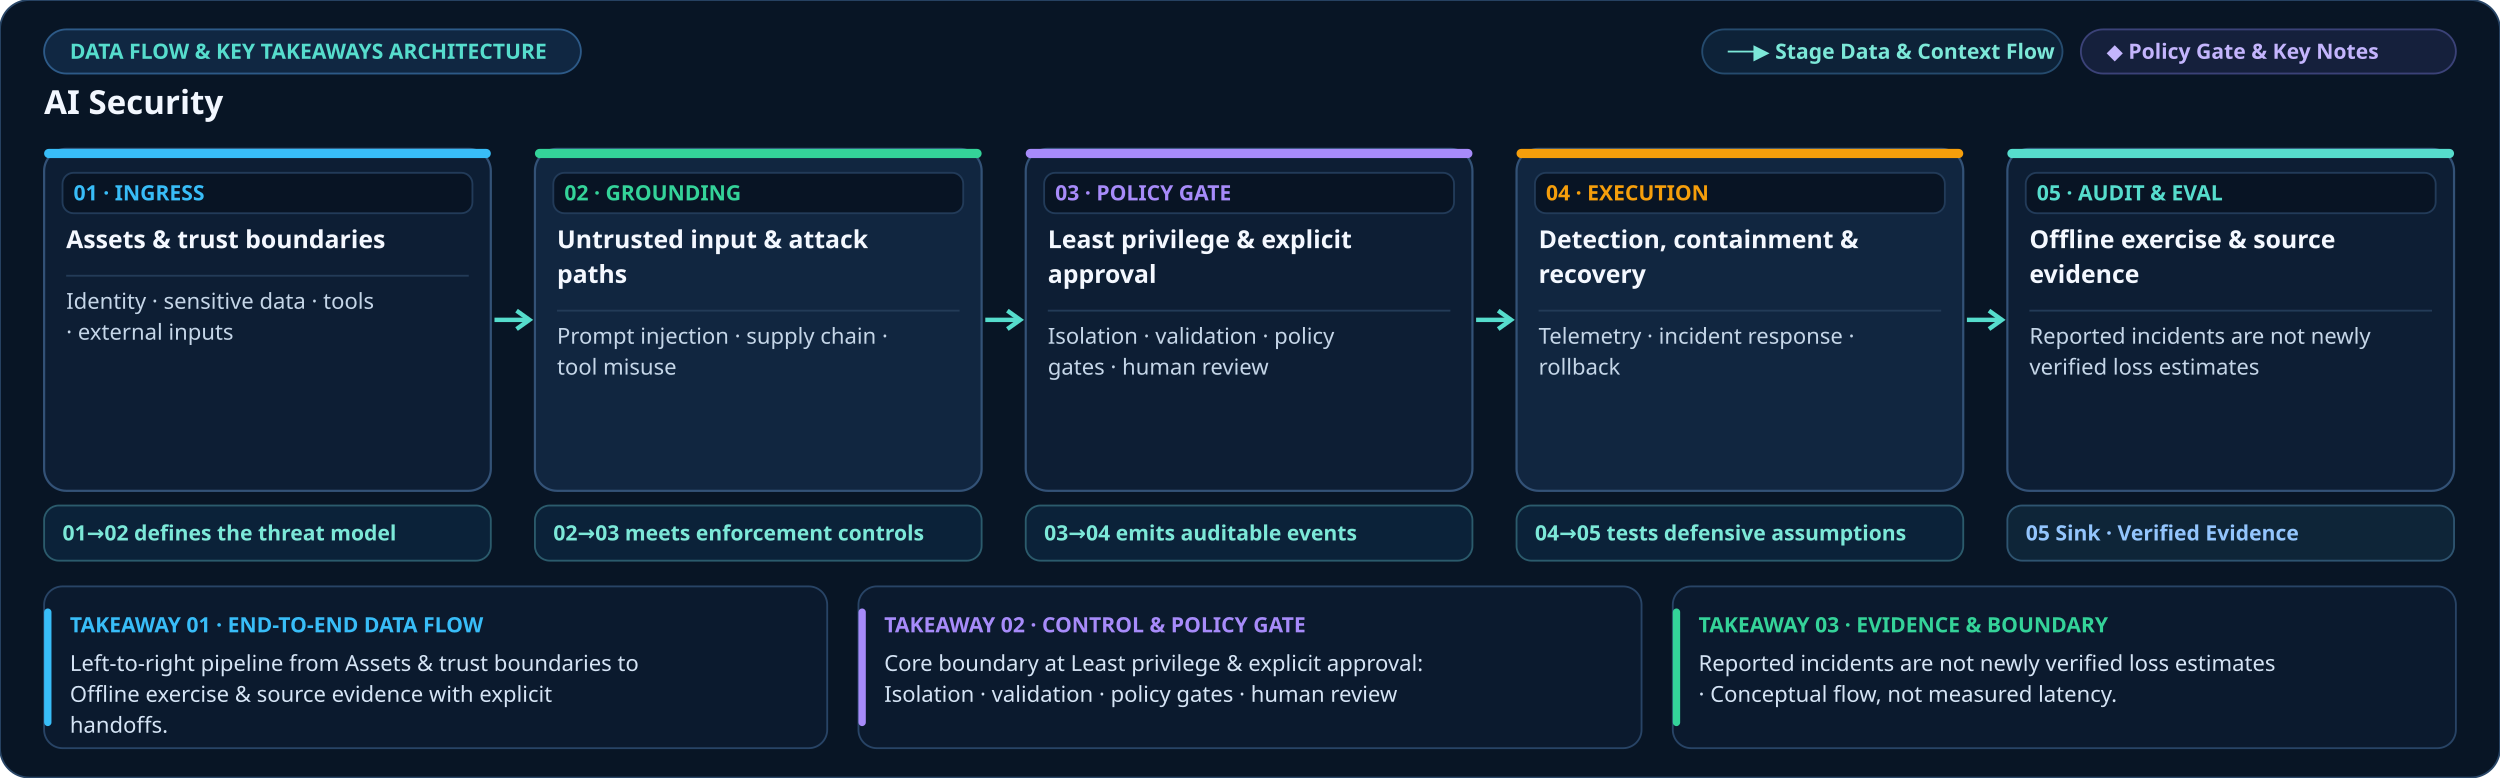
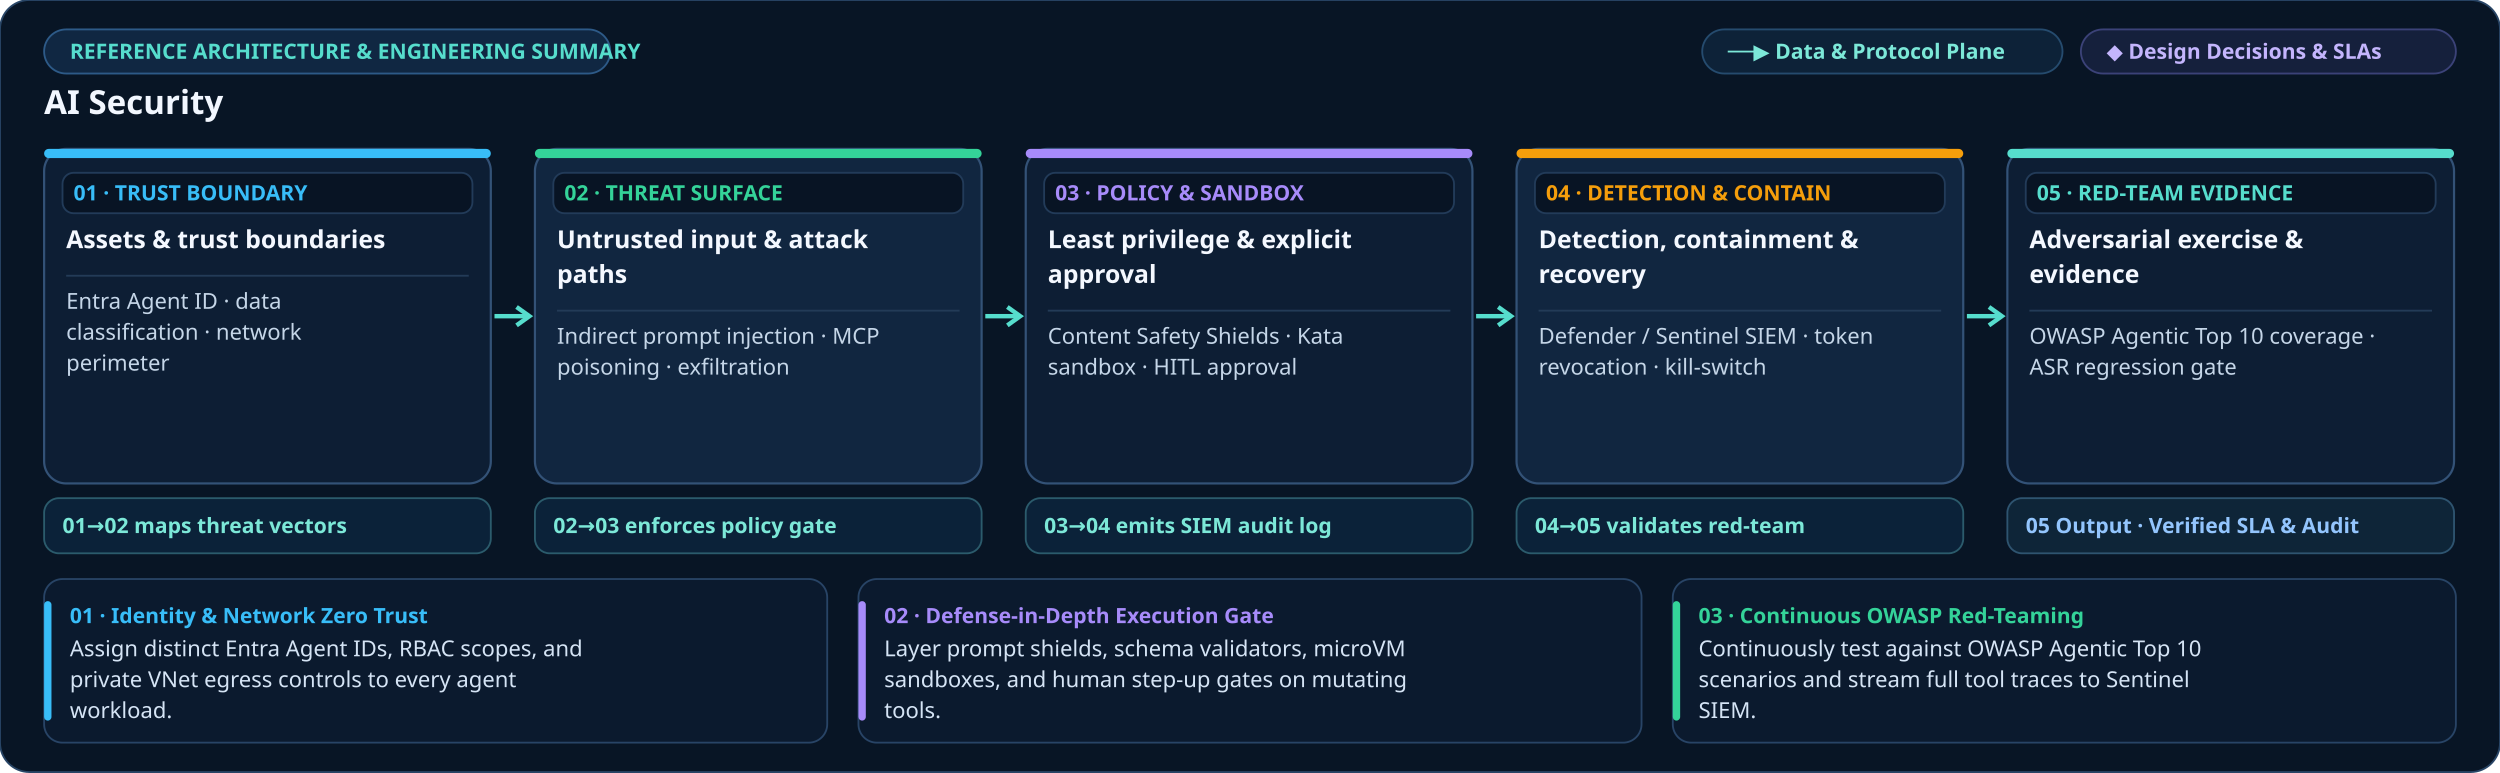
- <svg xmlns="http://www.w3.org/2000/svg" lang="en" class="knowledge-graph-wide" role="img" aria-labelledby="knowledge-0f527c90363d-title knowledge-0f527c90363d-desc" viewBox="0 0 1360 423" width="1360" style="width:100%;height:auto;margin:0 auto;font-family:system-ui,sans-serif">
-   <rect width="1360" height="423" rx="16" fill="#081525" stroke="#284566" />
-   <rect x="24" y="16" width="292" height="24" rx="12" fill="#102742" stroke="#2d5a88" />
+ <svg xmlns="http://www.w3.org/2000/svg" lang="en" class="knowledge-graph-wide" role="img" aria-labelledby="knowledge-58f45147ed4b-title knowledge-58f45147ed4b-desc" viewBox="0 0 1360 420" width="1360" style="width:100%;height:auto;margin:0 auto;font-family:system-ui,sans-serif">
+   <rect width="1360" height="420" rx="16" fill="#081525" stroke="#284566" />
+   <rect x="24" y="16" width="308" height="24" rx="12" fill="#102742" stroke="#2d5a88" />
  <text x="38" y="32" fill="#56ddcd" font-size="11.5" font-weight="700">
-     <tspan x="38" dy="0">DATA FLOW &amp; KEY TAKEAWAYS ARCHITECTURE</tspan>
+     <tspan x="38" dy="0">REFERENCE ARCHITECTURE &amp; ENGINEERING SUMMARY</tspan>
  </text>
  <rect x="926" y="16" width="196" height="24" rx="12" fill="#0d2238" stroke="#254b6e" />
  <text x="940" y="32" fill="#7ce8d8" font-size="11.5" font-weight="600">
-     <tspan x="940" dy="0">──▶ Stage Data &amp; Context Flow</tspan>
+     <tspan x="940" dy="0">──▶ Data &amp; Protocol Plane</tspan>
  </text>
  <rect x="1132" y="16" width="204" height="24" rx="12" fill="#15203c" stroke="#3b4278" />
  <text x="1146" y="32" fill="#c4b5fd" font-size="11.5" font-weight="600">
-     <tspan x="1146" dy="0">◆ Policy Gate &amp; Key Notes</tspan>
+     <tspan x="1146" dy="0">◆ Design Decisions &amp; SLAs</tspan>
  </text>
  <text x="24" y="62" fill="#f2f7ff" font-size="18" font-weight="700">
    <tspan x="24" dy="0">AI Security</tspan>
  </text>
  <g data-concept="1">
-     <rect x="24" y="81" width="243" height="186" rx="12" fill="#0d1e34" stroke="#335277" stroke-width="1.2" />
+     <rect x="24" y="81" width="243" height="182" rx="12" fill="#0d1e34" stroke="#335277" stroke-width="1.2" />
    <rect x="24" y="81" width="243" height="5" rx="2.5" fill="#38bdf8" />
    <rect x="34" y="94" width="223" height="22" rx="6" fill="#081424" stroke="#223b59" />
    <text x="40" y="109" fill="#38bdf8" font-size="11.5" font-weight="700">
-       <tspan x="40" dy="0">01 · INGRESS</tspan>
+       <tspan x="40" dy="0">01 · TRUST BOUNDARY</tspan>
    </text>
    <text x="36" y="135" fill="#f4f8ff" font-size="13.5" font-weight="700">
      <tspan x="36" dy="0">Assets &amp; trust boundaries</tspan>
    </text>
    <path d="M36 150 H255" stroke="#233b57" stroke-width="1" />
    <text x="36" y="168" fill="#c5d6e8" font-size="12" font-weight="400">
-       <tspan x="36" dy="0">Identity · sensitive data · tools</tspan>
-       <tspan x="36" dy="16.8">· external inputs</tspan>
+       <tspan x="36" dy="0">Entra Agent ID · data</tspan>
+       <tspan x="36" dy="16.8">classification · network</tspan>
+       <tspan x="36" dy="16.8">perimeter</tspan>
    </text>
  </g>
-   <g data-relationship="defines the threat model">
-     <path d="M269 174 H287" fill="none" stroke="#56ddcd" stroke-width="2.4" />
-     <path d="M281 169 L288 174 L281 179" fill="none" stroke="#56ddcd" stroke-width="2.4" />
-     <rect x="24" y="275" width="243" height="30" rx="8" fill="#0b2239" stroke="#2b5b6c" />
-     <text x="34" y="294" fill="#7ce8d8" font-size="11.5" font-weight="600">
-       <tspan x="34" dy="0">01→02 defines the threat model</tspan>
+   <g data-relationship="maps threat vectors">
+     <path d="M269 172 H287" fill="none" stroke="#56ddcd" stroke-width="2.4" />
+     <path d="M281 167 L288 172 L281 177" fill="none" stroke="#56ddcd" stroke-width="2.4" />
+     <rect x="24" y="271" width="243" height="30" rx="8" fill="#0b2239" stroke="#2b5b6c" />
+     <text x="34" y="290" fill="#7ce8d8" font-size="11.5" font-weight="600">
+       <tspan x="34" dy="0">01→02 maps threat vectors</tspan>
    </text>
  </g>
  <g data-concept="2">
-     <rect x="291" y="81" width="243" height="186" rx="12" fill="#112640" stroke="#335277" stroke-width="1.2" />
+     <rect x="291" y="81" width="243" height="182" rx="12" fill="#112640" stroke="#335277" stroke-width="1.2" />
    <rect x="291" y="81" width="243" height="5" rx="2.5" fill="#34d399" />
    <rect x="301" y="94" width="223" height="22" rx="6" fill="#081424" stroke="#223b59" />
    <text x="307" y="109" fill="#34d399" font-size="11.5" font-weight="700">
-       <tspan x="307" dy="0">02 · GROUNDING</tspan>
+       <tspan x="307" dy="0">02 · THREAT SURFACE</tspan>
    </text>
    <text x="303" y="135" fill="#f4f8ff" font-size="13.5" font-weight="700">
      <tspan x="303" dy="0">Untrusted input &amp; attack</tspan>
      <tspan x="303" dy="18.9">paths</tspan>
    </text>
    <path d="M303 169 H522" stroke="#233b57" stroke-width="1" />
    <text x="303" y="187" fill="#c5d6e8" font-size="12" font-weight="400">
-       <tspan x="303" dy="0">Prompt injection · supply chain ·</tspan>
-       <tspan x="303" dy="16.8">tool misuse</tspan>
+       <tspan x="303" dy="0">Indirect prompt injection · MCP</tspan>
+       <tspan x="303" dy="16.8">poisoning · exfiltration</tspan>
    </text>
  </g>
-   <g data-relationship="meets enforcement controls">
-     <path d="M536 174 H554" fill="none" stroke="#56ddcd" stroke-width="2.4" />
-     <path d="M548 169 L555 174 L548 179" fill="none" stroke="#56ddcd" stroke-width="2.4" />
-     <rect x="291" y="275" width="243" height="30" rx="8" fill="#0b2239" stroke="#2b5b6c" />
-     <text x="301" y="294" fill="#7ce8d8" font-size="11.5" font-weight="600">
-       <tspan x="301" dy="0">02→03 meets enforcement controls</tspan>
+   <g data-relationship="enforces policy gate">
+     <path d="M536 172 H554" fill="none" stroke="#56ddcd" stroke-width="2.4" />
+     <path d="M548 167 L555 172 L548 177" fill="none" stroke="#56ddcd" stroke-width="2.4" />
+     <rect x="291" y="271" width="243" height="30" rx="8" fill="#0b2239" stroke="#2b5b6c" />
+     <text x="301" y="290" fill="#7ce8d8" font-size="11.5" font-weight="600">
+       <tspan x="301" dy="0">02→03 enforces policy gate</tspan>
    </text>
  </g>
  <g data-concept="3">
-     <rect x="558" y="81" width="243" height="186" rx="12" fill="#0d1e34" stroke="#335277" stroke-width="1.2" />
+     <rect x="558" y="81" width="243" height="182" rx="12" fill="#0d1e34" stroke="#335277" stroke-width="1.2" />
    <rect x="558" y="81" width="243" height="5" rx="2.5" fill="#a78bfa" />
    <rect x="568" y="94" width="223" height="22" rx="6" fill="#081424" stroke="#223b59" />
    <text x="574" y="109" fill="#a78bfa" font-size="11.5" font-weight="700">
-       <tspan x="574" dy="0">03 · POLICY GATE</tspan>
+       <tspan x="574" dy="0">03 · POLICY &amp; SANDBOX</tspan>
    </text>
    <text x="570" y="135" fill="#f4f8ff" font-size="13.5" font-weight="700">
      <tspan x="570" dy="0">Least privilege &amp; explicit</tspan>
      <tspan x="570" dy="18.9">approval</tspan>
    </text>
    <path d="M570 169 H789" stroke="#233b57" stroke-width="1" />
    <text x="570" y="187" fill="#c5d6e8" font-size="12" font-weight="400">
-       <tspan x="570" dy="0">Isolation · validation · policy</tspan>
-       <tspan x="570" dy="16.8">gates · human review</tspan>
+       <tspan x="570" dy="0">Content Safety Shields · Kata</tspan>
+       <tspan x="570" dy="16.8">sandbox · HITL approval</tspan>
    </text>
  </g>
-   <g data-relationship="emits auditable events">
-     <path d="M803 174 H821" fill="none" stroke="#56ddcd" stroke-width="2.4" />
-     <path d="M815 169 L822 174 L815 179" fill="none" stroke="#56ddcd" stroke-width="2.4" />
-     <rect x="558" y="275" width="243" height="30" rx="8" fill="#0b2239" stroke="#2b5b6c" />
-     <text x="568" y="294" fill="#7ce8d8" font-size="11.5" font-weight="600">
-       <tspan x="568" dy="0">03→04 emits auditable events</tspan>
+   <g data-relationship="emits SIEM audit log">
+     <path d="M803 172 H821" fill="none" stroke="#56ddcd" stroke-width="2.4" />
+     <path d="M815 167 L822 172 L815 177" fill="none" stroke="#56ddcd" stroke-width="2.4" />
+     <rect x="558" y="271" width="243" height="30" rx="8" fill="#0b2239" stroke="#2b5b6c" />
+     <text x="568" y="290" fill="#7ce8d8" font-size="11.5" font-weight="600">
+       <tspan x="568" dy="0">03→04 emits SIEM audit log</tspan>
    </text>
  </g>
  <g data-concept="4">
-     <rect x="825" y="81" width="243" height="186" rx="12" fill="#112640" stroke="#335277" stroke-width="1.2" />
+     <rect x="825" y="81" width="243" height="182" rx="12" fill="#112640" stroke="#335277" stroke-width="1.2" />
    <rect x="825" y="81" width="243" height="5" rx="2.5" fill="#f59e0b" />
    <rect x="835" y="94" width="223" height="22" rx="6" fill="#081424" stroke="#223b59" />
    <text x="841" y="109" fill="#f59e0b" font-size="11.5" font-weight="700">
-       <tspan x="841" dy="0">04 · EXECUTION</tspan>
+       <tspan x="841" dy="0">04 · DETECTION &amp; CONTAIN</tspan>
    </text>
    <text x="837" y="135" fill="#f4f8ff" font-size="13.5" font-weight="700">
      <tspan x="837" dy="0">Detection, containment &amp;</tspan>
      <tspan x="837" dy="18.9">recovery</tspan>
    </text>
    <path d="M837 169 H1056" stroke="#233b57" stroke-width="1" />
    <text x="837" y="187" fill="#c5d6e8" font-size="12" font-weight="400">
-       <tspan x="837" dy="0">Telemetry · incident response ·</tspan>
-       <tspan x="837" dy="16.8">rollback</tspan>
+       <tspan x="837" dy="0">Defender / Sentinel SIEM · token</tspan>
+       <tspan x="837" dy="16.8">revocation · kill-switch</tspan>
    </text>
  </g>
-   <g data-relationship="tests defensive assumptions">
-     <path d="M1070 174 H1088" fill="none" stroke="#56ddcd" stroke-width="2.4" />
-     <path d="M1082 169 L1089 174 L1082 179" fill="none" stroke="#56ddcd" stroke-width="2.4" />
-     <rect x="825" y="275" width="243" height="30" rx="8" fill="#0b2239" stroke="#2b5b6c" />
-     <text x="835" y="294" fill="#7ce8d8" font-size="11.5" font-weight="600">
-       <tspan x="835" dy="0">04→05 tests defensive assumptions</tspan>
+   <g data-relationship="validates red-team">
+     <path d="M1070 172 H1088" fill="none" stroke="#56ddcd" stroke-width="2.4" />
+     <path d="M1082 167 L1089 172 L1082 177" fill="none" stroke="#56ddcd" stroke-width="2.4" />
+     <rect x="825" y="271" width="243" height="30" rx="8" fill="#0b2239" stroke="#2b5b6c" />
+     <text x="835" y="290" fill="#7ce8d8" font-size="11.5" font-weight="600">
+       <tspan x="835" dy="0">04→05 validates red-team</tspan>
    </text>
  </g>
  <g data-concept="5">
-     <rect x="1092" y="81" width="243" height="186" rx="12" fill="#0d1e34" stroke="#335277" stroke-width="1.2" />
+     <rect x="1092" y="81" width="243" height="182" rx="12" fill="#0d1e34" stroke="#335277" stroke-width="1.2" />
    <rect x="1092" y="81" width="243" height="5" rx="2.5" fill="#56ddcd" />
    <rect x="1102" y="94" width="223" height="22" rx="6" fill="#081424" stroke="#223b59" />
    <text x="1108" y="109" fill="#56ddcd" font-size="11.5" font-weight="700">
-       <tspan x="1108" dy="0">05 · AUDIT &amp; EVAL</tspan>
+       <tspan x="1108" dy="0">05 · RED-TEAM EVIDENCE</tspan>
    </text>
    <text x="1104" y="135" fill="#f4f8ff" font-size="13.5" font-weight="700">
-       <tspan x="1104" dy="0">Offline exercise &amp; source</tspan>
+       <tspan x="1104" dy="0">Adversarial exercise &amp;</tspan>
      <tspan x="1104" dy="18.9">evidence</tspan>
    </text>
    <path d="M1104 169 H1323" stroke="#233b57" stroke-width="1" />
    <text x="1104" y="187" fill="#c5d6e8" font-size="12" font-weight="400">
-       <tspan x="1104" dy="0">Reported incidents are not newly</tspan>
-       <tspan x="1104" dy="16.8">verified loss estimates</tspan>
+       <tspan x="1104" dy="0">OWASP Agentic Top 10 coverage ·</tspan>
+       <tspan x="1104" dy="16.8">ASR regression gate</tspan>
    </text>
  </g>
-   <rect x="1092" y="275" width="243" height="30" rx="8" fill="#0e2538" stroke="#2e5470" />
-   <text x="1102" y="294" fill="#93c5fd" font-size="11.5" font-weight="600">
-     <tspan x="1102" dy="0">05 Sink · Verified Evidence</tspan>
+   <rect x="1092" y="271" width="243" height="30" rx="8" fill="#0e2538" stroke="#2e5470" />
+   <text x="1102" y="290" fill="#93c5fd" font-size="11.5" font-weight="600">
+     <tspan x="1102" dy="0">05 Output · Verified SLA &amp; Audit</tspan>
  </text>
  <g data-takeaway="1">
-     <rect x="24" y="319" width="426" height="88" rx="10" fill="#0b1a2e" stroke="#284466" />
-     <rect x="24" y="331" width="4" height="64" rx="2" fill="#38bdf8" />
-     <text x="38" y="344" fill="#38bdf8" font-size="11.5" font-weight="700">
-       <tspan x="38" dy="0">TAKEAWAY 01 · END-TO-END DATA FLOW</tspan>
+     <rect x="24" y="315" width="426" height="89" rx="10" fill="#0b1a2e" stroke="#284466" />
+     <rect x="24" y="327" width="4" height="65" rx="2" fill="#38bdf8" />
+     <text x="38" y="339" fill="#38bdf8" font-size="11.5" font-weight="700">
+       <tspan x="38" dy="0">01 · Identity &amp; Network Zero Trust</tspan>
    </text>
-     <text x="38" y="365" fill="#d5e4f5" font-size="12" font-weight="400">
-       <tspan x="38" dy="0">Left-to-right pipeline from Assets &amp; trust boundaries to</tspan>
-       <tspan x="38" dy="16.8">Offline exercise &amp; source evidence with explicit</tspan>
-       <tspan x="38" dy="16.8">handoffs.</tspan>
+     <text x="38" y="357" fill="#d5e4f5" font-size="12" font-weight="400">
+       <tspan x="38" dy="0">Assign distinct Entra Agent IDs, RBAC scopes, and</tspan>
+       <tspan x="38" dy="16.8">private VNet egress controls to every agent</tspan>
+       <tspan x="38" dy="16.8">workload.</tspan>
    </text>
  </g>
  <g data-takeaway="2">
-     <rect x="467" y="319" width="426" height="88" rx="10" fill="#0b1a2e" stroke="#284466" />
-     <rect x="467" y="331" width="4" height="64" rx="2" fill="#a78bfa" />
-     <text x="481" y="344" fill="#a78bfa" font-size="11.5" font-weight="700">
-       <tspan x="481" dy="0">TAKEAWAY 02 · CONTROL &amp; POLICY GATE</tspan>
+     <rect x="467" y="315" width="426" height="89" rx="10" fill="#0b1a2e" stroke="#284466" />
+     <rect x="467" y="327" width="4" height="65" rx="2" fill="#a78bfa" />
+     <text x="481" y="339" fill="#a78bfa" font-size="11.5" font-weight="700">
+       <tspan x="481" dy="0">02 · Defense-in-Depth Execution Gate</tspan>
    </text>
-     <text x="481" y="365" fill="#d5e4f5" font-size="12" font-weight="400">
-       <tspan x="481" dy="0">Core boundary at Least privilege &amp; explicit approval:</tspan>
-       <tspan x="481" dy="16.8">Isolation · validation · policy gates · human review</tspan>
+     <text x="481" y="357" fill="#d5e4f5" font-size="12" font-weight="400">
+       <tspan x="481" dy="0">Layer prompt shields, schema validators, microVM</tspan>
+       <tspan x="481" dy="16.8">sandboxes, and human step-up gates on mutating</tspan>
+       <tspan x="481" dy="16.8">tools.</tspan>
    </text>
  </g>
  <g data-takeaway="3">
-     <rect x="910" y="319" width="426" height="88" rx="10" fill="#0b1a2e" stroke="#284466" />
-     <rect x="910" y="331" width="4" height="64" rx="2" fill="#34d399" />
-     <text x="924" y="344" fill="#34d399" font-size="11.5" font-weight="700">
-       <tspan x="924" dy="0">TAKEAWAY 03 · EVIDENCE &amp; BOUNDARY</tspan>
+     <rect x="910" y="315" width="426" height="89" rx="10" fill="#0b1a2e" stroke="#284466" />
+     <rect x="910" y="327" width="4" height="65" rx="2" fill="#34d399" />
+     <text x="924" y="339" fill="#34d399" font-size="11.5" font-weight="700">
+       <tspan x="924" dy="0">03 · Continuous OWASP Red-Teaming</tspan>
    </text>
-     <text x="924" y="365" fill="#d5e4f5" font-size="12" font-weight="400">
-       <tspan x="924" dy="0">Reported incidents are not newly verified loss estimates</tspan>
-       <tspan x="924" dy="16.8">· Conceptual flow, not measured latency.</tspan>
+     <text x="924" y="357" fill="#d5e4f5" font-size="12" font-weight="400">
+       <tspan x="924" dy="0">Continuously test against OWASP Agentic Top 10</tspan>
+       <tspan x="924" dy="16.8">scenarios and stream full tool traces to Sentinel</tspan>
+       <tspan x="924" dy="16.8">SIEM.</tspan>
    </text>
  </g>
</svg>
